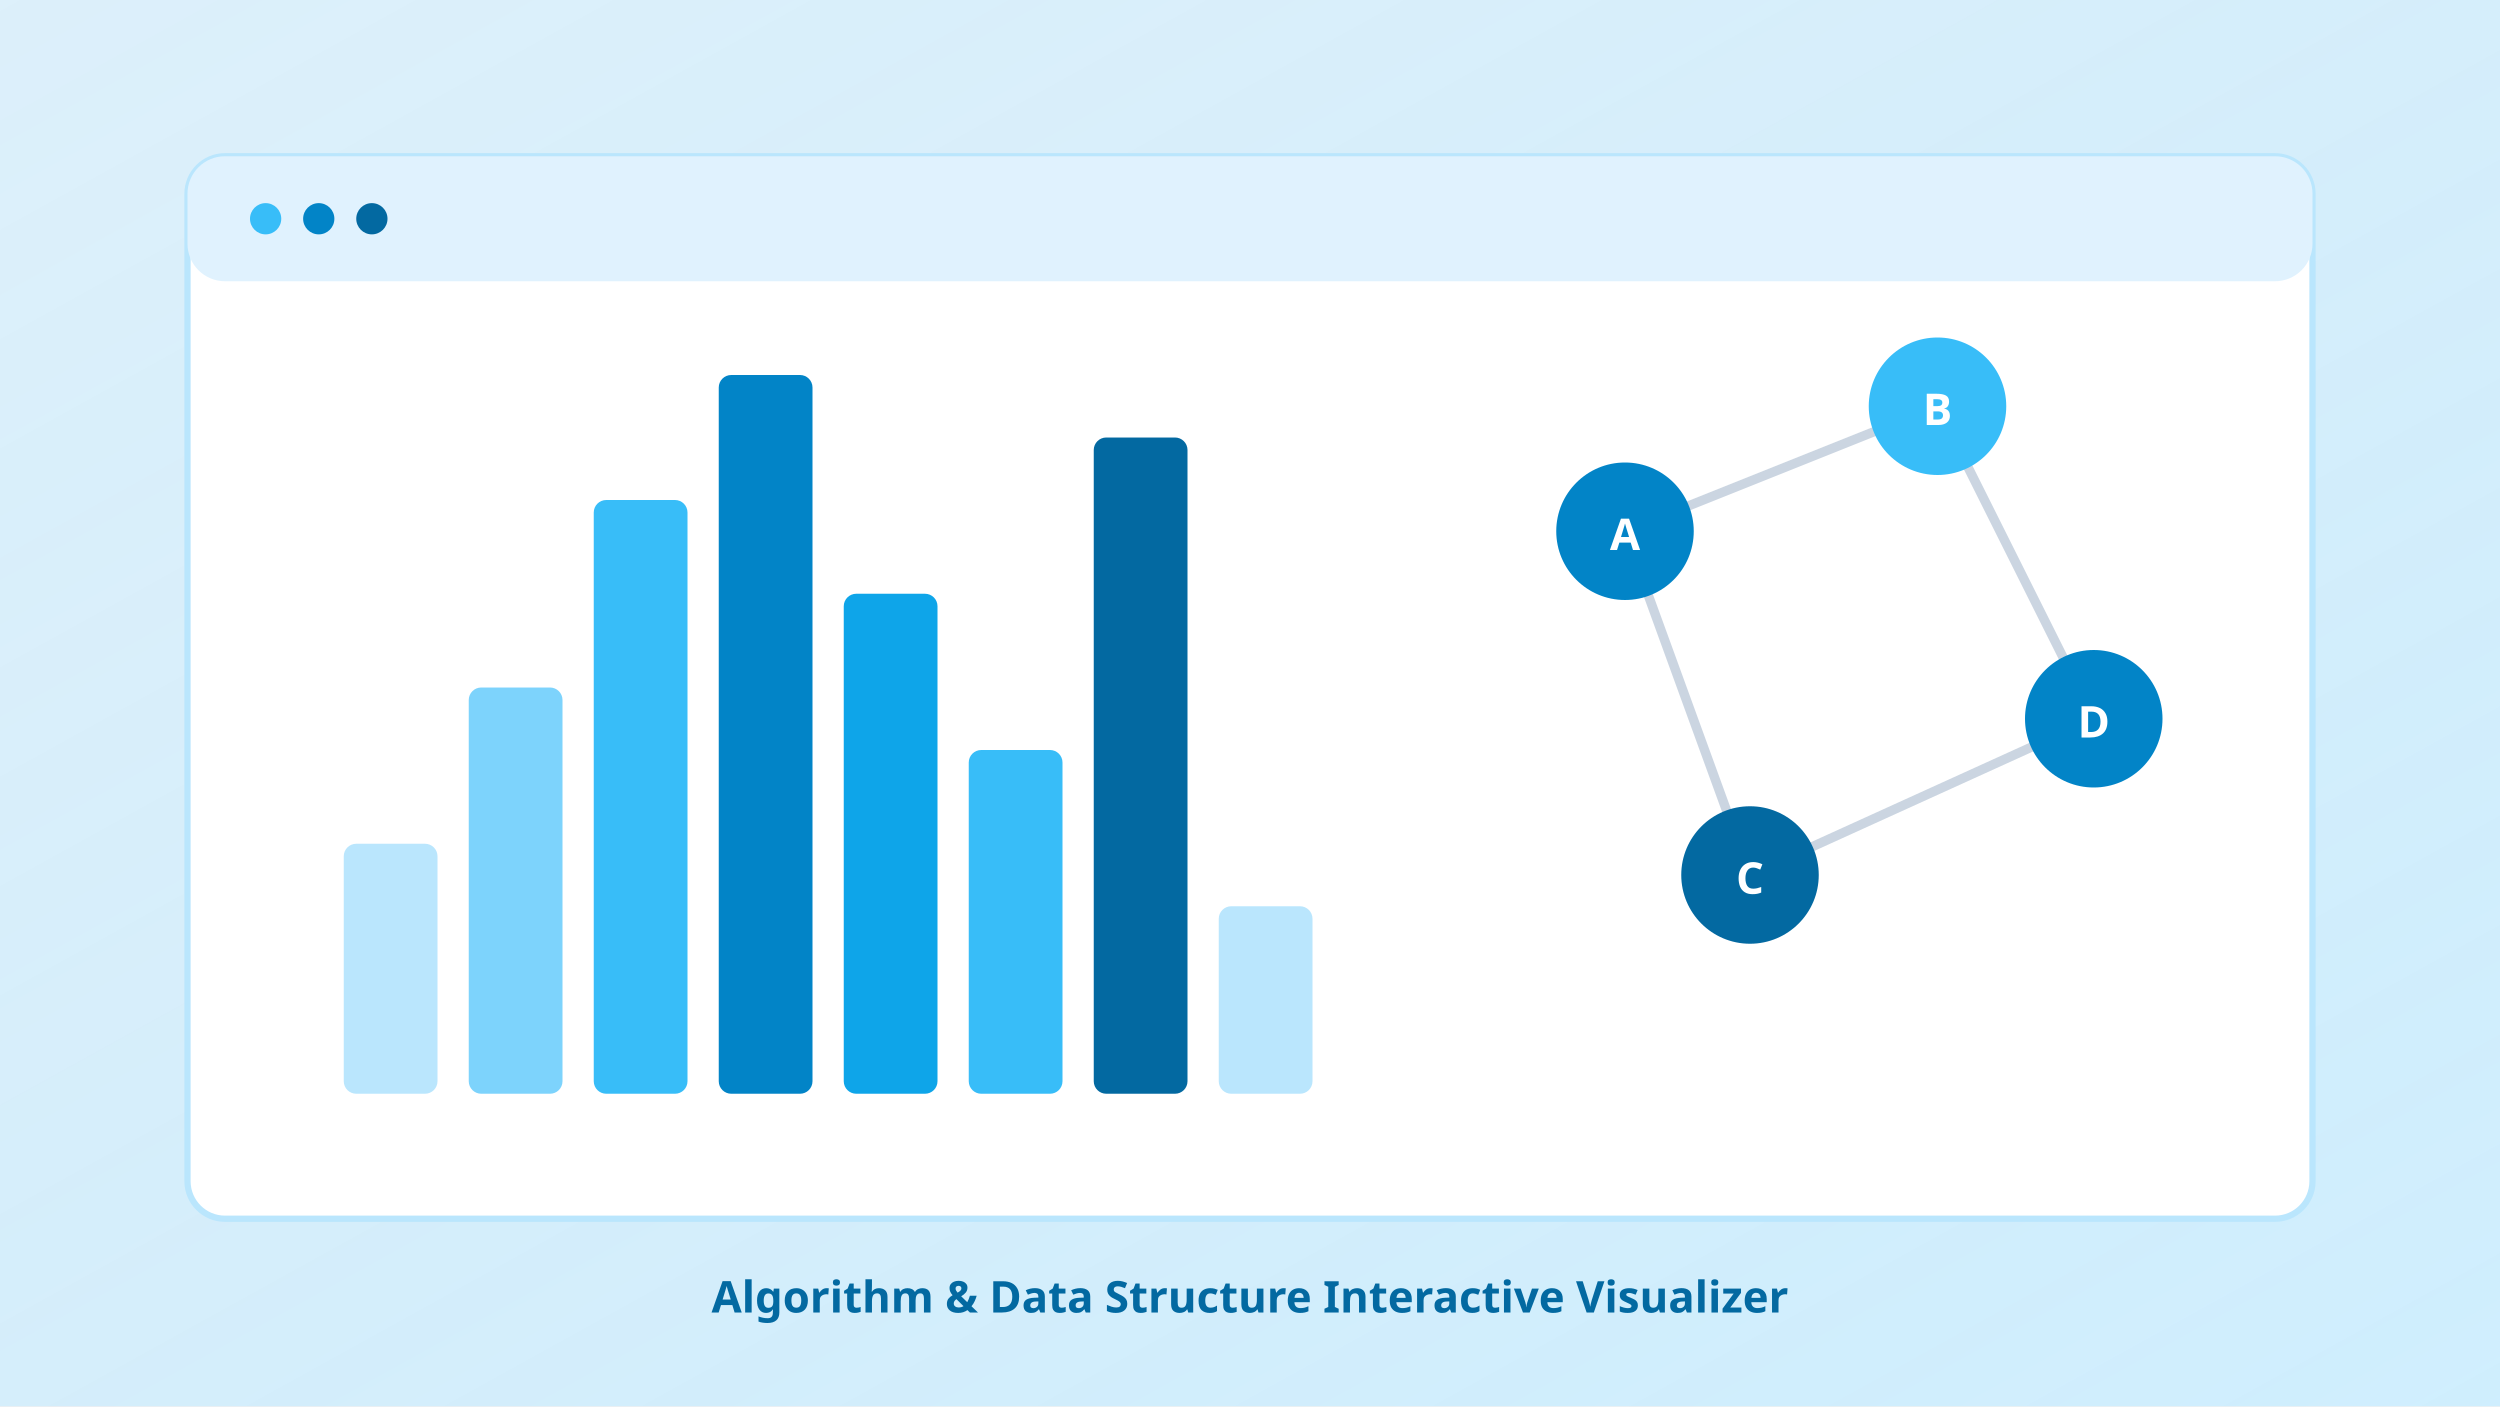
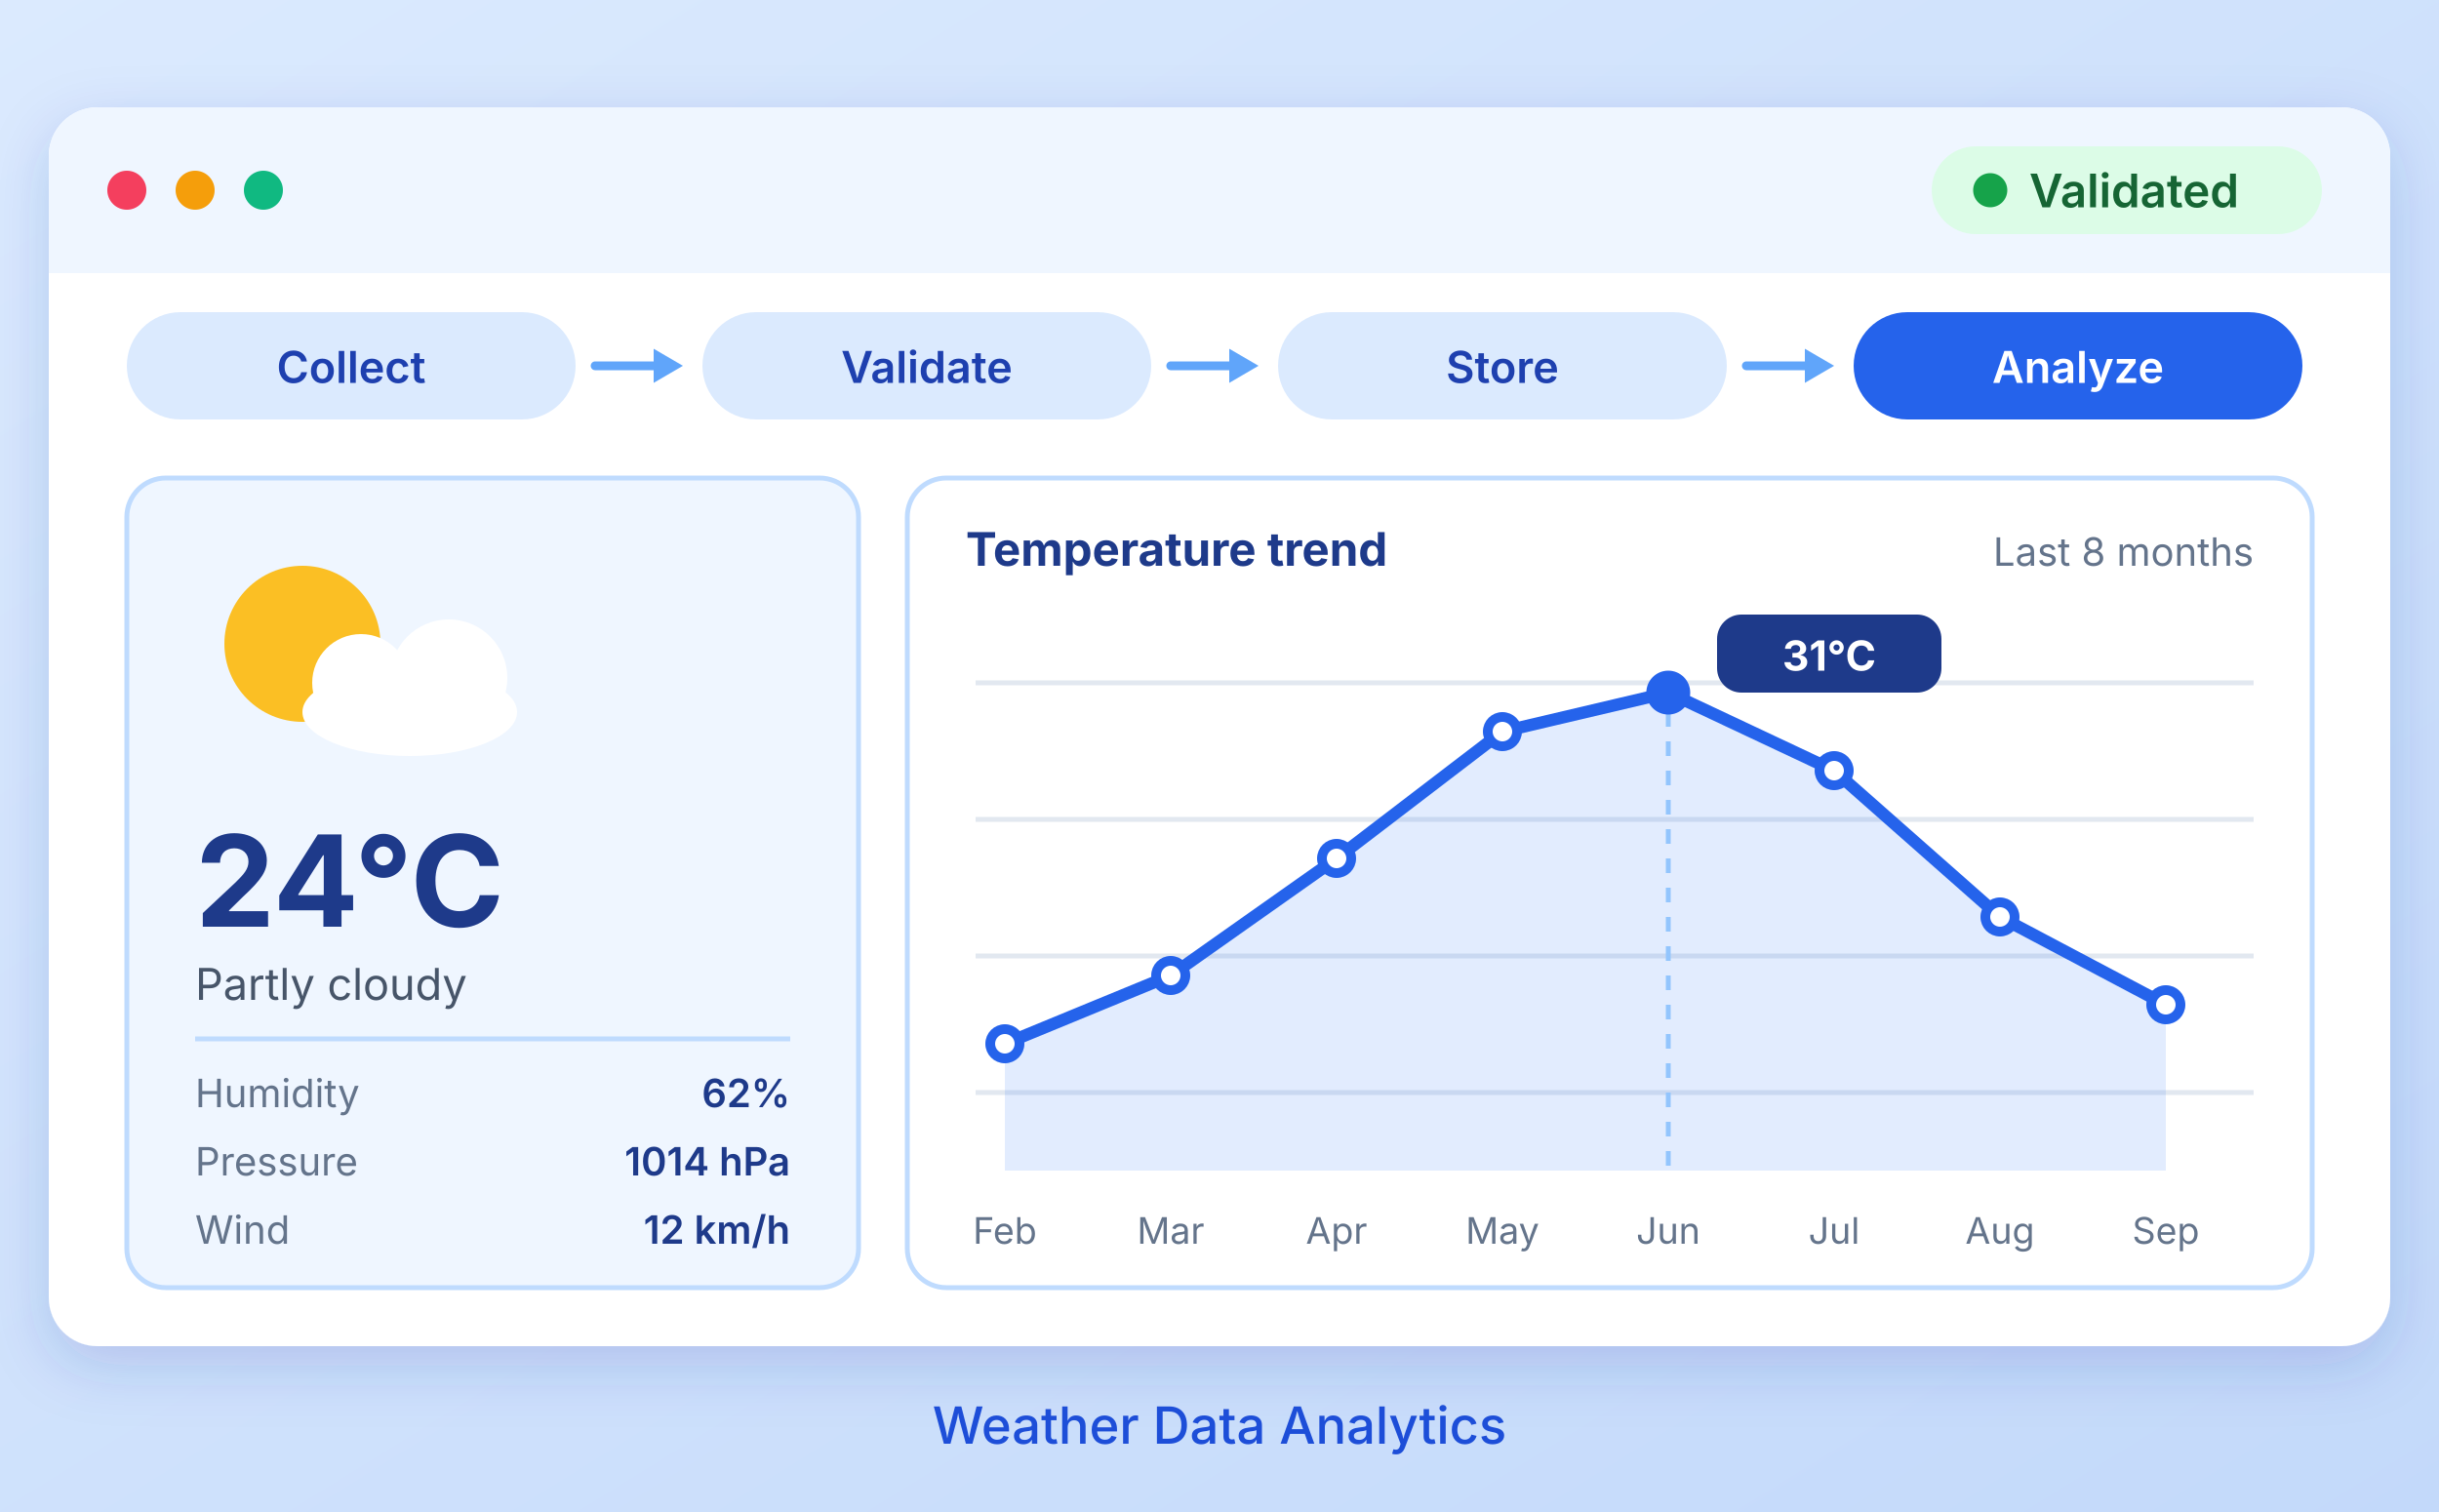
- <svg xmlns="http://www.w3.org/2000/svg" viewBox="0 0 800 450" width="100%" height="100%">
+ <svg xmlns="http://www.w3.org/2000/svg" viewBox="0 0 500 310" font-family="Inter, Segoe UI, Arial, sans-serif">
  <defs>
-     <linearGradient id="bg5" x1="0%" y1="0%" x2="100%" y2="100%">
-       <stop offset="0%" stop-color="#0284c7" stop-opacity="0.08" />
-       <stop offset="100%" stop-color="#38bdf8" stop-opacity="0.18" />
+     <linearGradient id="bg" x1="0" y1="0" x2="1" y2="1">
+       <stop offset="0" stop-color="#DBEAFE" />
+       <stop offset="1" stop-color="#C3D9FA" />
    </linearGradient>
+     <filter id="sh" x="-5%" y="-5%" width="110%" height="115%">
+       <feDropShadow dx="0" dy="4" stdDeviation="6" flood-color="#1E40AF" flood-opacity="0.18" />
+     </filter>
  </defs>
-   <rect width="800" height="450" fill="#f0f9ff" />
-   <rect width="800" height="450" fill="url(#bg5)" />
-   <rect x="60" y="50" width="680" height="340" rx="12" fill="#ffffff" stroke="#bae6fd" stroke-width="2" />
-   <rect x="60" y="50" width="680" height="40" rx="12" fill="#e0f2fe" />
-   <circle cx="85" cy="70" r="5" fill="#38bdf8" />
-   <circle cx="102" cy="70" r="5" fill="#0284c7" />
-   <circle cx="119" cy="70" r="5" fill="#0369a1" />
-   <rect x="110" y="270" width="30" height="80" rx="4" fill="#bae6fd" />
-   <rect x="150" y="220" width="30" height="130" rx="4" fill="#7dd3fc" />
-   <rect x="190" y="160" width="30" height="190" rx="4" fill="#38bdf8" />
-   <rect x="230" y="120" width="30" height="230" rx="4" fill="#0284c7" />
-   <rect x="270" y="190" width="30" height="160" rx="4" fill="#0ea5e9" />
-   <rect x="310" y="240" width="30" height="110" rx="4" fill="#38bdf8" />
-   <rect x="350" y="140" width="30" height="210" rx="4" fill="#0369a1" />
-   <rect x="390" y="290" width="30" height="60" rx="4" fill="#bae6fd" />
-   <line x1="520" y1="170" x2="620" y2="130" stroke="#cbd5e1" stroke-width="3" />
-   <line x1="520" y1="170" x2="560" y2="280" stroke="#cbd5e1" stroke-width="3" />
-   <line x1="620" y1="130" x2="670" y2="230" stroke="#cbd5e1" stroke-width="3" />
-   <line x1="560" y1="280" x2="670" y2="230" stroke="#cbd5e1" stroke-width="3" />
-   <circle cx="520" cy="170" r="22" fill="#0284c7" />
-   <text x="520" y="176" font-family="sans-serif" font-size="14" font-weight="bold" fill="#ffffff" text-anchor="middle">A</text>
-   <circle cx="620" cy="130" r="22" fill="#38bdf8" />
-   <text x="620" y="136" font-family="sans-serif" font-size="14" font-weight="bold" fill="#ffffff" text-anchor="middle">B</text>
-   <circle cx="560" cy="280" r="22" fill="#0369a1" />
-   <text x="560" y="286" font-family="sans-serif" font-size="14" font-weight="bold" fill="#ffffff" text-anchor="middle">C</text>
-   <circle cx="670" cy="230" r="22" fill="#0284c7" />
-   <text x="670" y="236" font-family="sans-serif" font-size="14" font-weight="bold" fill="#ffffff" text-anchor="middle">D</text>
-   <text x="400" y="420" font-family="system-ui, sans-serif" font-size="14" font-weight="600" fill="#0369a1" text-anchor="middle">Algorithm &amp; Data Structure Interactive Visualizer</text>
+   <rect width="500" height="310" fill="url(#bg)" />
+   <rect x="10" y="22" width="480" height="254" rx="10" fill="#fff" filter="url(#sh)" />
+   <path d="M10 32a10 10 0 0 1 10-10h460a10 10 0 0 1 10 10v24H10z" fill="#EFF6FF" />
+   <circle cx="26" cy="39" r="4" fill="#F43F5E" />
+   <circle cx="40" cy="39" r="4" fill="#F59E0B" />
+   <circle cx="54" cy="39" r="4" fill="#10B981" />
+   <rect x="396" y="30" width="80" height="18" rx="9" fill="#DCFCE7" />
+   <circle cx="408" cy="39" r="3.5" fill="#16A34A" />
+   <text x="416" y="42.5" font-size="9.5" font-weight="600" fill="#166534">Validated</text>
+   <rect x="26" y="64" width="92" height="22" rx="11" fill="#DBEAFE" />
+   <text x="72" y="78.5" font-size="9" font-weight="600" fill="#1E40AF" text-anchor="middle">Collect</text>
+   <rect x="144" y="64" width="92" height="22" rx="11" fill="#DBEAFE" />
+   <text x="190" y="78.5" font-size="9" font-weight="600" fill="#1E40AF" text-anchor="middle">Validate</text>
+   <rect x="262" y="64" width="92" height="22" rx="11" fill="#DBEAFE" />
+   <text x="308" y="78.5" font-size="9" font-weight="600" fill="#1E40AF" text-anchor="middle">Store</text>
+   <rect x="380" y="64" width="92" height="22" rx="11" fill="#2563EB" />
+   <text x="426" y="78.5" font-size="9" font-weight="600" fill="#fff" text-anchor="middle">Analyze</text>
+   <g stroke="#60A5FA" stroke-width="1.8" stroke-linecap="round">
+     <line x1="122" y1="75" x2="136" y2="75" />
+     <line x1="240" y1="75" x2="254" y2="75" />
+     <line x1="358" y1="75" x2="372" y2="75" />
+   </g>
+   <g fill="#60A5FA">
+     <polygon points="140,75 134,71.5 134,78.5" />
+     <polygon points="258,75 252,71.5 252,78.5" />
+     <polygon points="376,75 370,71.5 370,78.5" />
+   </g>
+   <rect x="26" y="98" width="150" height="166" rx="8" fill="#EFF6FF" stroke="#BFDBFE" />
+   <circle cx="62" cy="132" r="16" fill="#FBBF24" />
+   <circle cx="74" cy="140" r="10" fill="#fff" />
+   <circle cx="92" cy="139" r="12" fill="#fff" />
+   <ellipse cx="84" cy="146" rx="22" ry="9" fill="#fff" />
+   <text x="40" y="190" font-size="26" font-weight="700" fill="#1E3A8A">24°C</text>
+   <text x="40" y="205" font-size="9" fill="#475569">Partly cloudy</text>
+   <line x1="40" y1="213" x2="162" y2="213" stroke="#BFDBFE" />
+   <text x="40" y="227" font-size="8" fill="#64748B">Humidity</text>
+   <text x="162" y="227" font-size="8" font-weight="600" fill="#1E3A8A" text-anchor="end">62%</text>
+   <text x="40" y="241" font-size="8" fill="#64748B">Pressure</text>
+   <text x="162" y="241" font-size="8" font-weight="600" fill="#1E3A8A" text-anchor="end">1014 hPa</text>
+   <text x="40" y="255" font-size="8" fill="#64748B">Wind</text>
+   <text x="162" y="255" font-size="8" font-weight="600" fill="#1E3A8A" text-anchor="end">12 km/h</text>
+   <rect x="186" y="98" width="288" height="166" rx="8" fill="#fff" stroke="#BFDBFE" />
+   <text x="198" y="116" font-size="9.5" font-weight="700" fill="#1E3A8A">Temperature trend</text>
+   <text x="462" y="116" font-size="8" fill="#64748B" text-anchor="end">Last 8 months</text>
+   <g stroke="#E2E8F0">
+     <line x1="200" y1="140" x2="462" y2="140" />
+     <line x1="200" y1="168" x2="462" y2="168" />
+     <line x1="200" y1="196" x2="462" y2="196" />
+     <line x1="200" y1="224" x2="462" y2="224" />
+   </g>
+   <polygon points="206,214 240,200 274,176 308,150 342,142 376,158 410,188 444,206 444,240 206,240" fill="#3B82F6" opacity="0.15" />
+   <line x1="342" y1="146" x2="342" y2="240" stroke="#93C5FD" stroke-dasharray="3 3" />
+   <polyline points="206,214 240,200 274,176 308,150 342,142 376,158 410,188 444,206" fill="none" stroke="#2563EB" stroke-width="2.5" stroke-linejoin="round" stroke-linecap="round" />
+   <g fill="#fff" stroke="#2563EB" stroke-width="2">
+     <circle cx="206" cy="214" r="3" />
+     <circle cx="240" cy="200" r="3" />
+     <circle cx="274" cy="176" r="3" />
+     <circle cx="308" cy="150" r="3" />
+     <circle cx="376" cy="158" r="3" />
+     <circle cx="410" cy="188" r="3" />
+     <circle cx="444" cy="206" r="3" />
+   </g>
+   <circle cx="342" cy="142" r="4.5" fill="#2563EB" />
+   <rect x="352" y="126" width="46" height="16" rx="5" fill="#1E3A8A" />
+   <text x="375" y="137.5" font-size="8.5" font-weight="700" fill="#fff" text-anchor="middle">31°C</text>
+   <g font-size="7.5" fill="#64748B" text-anchor="middle">
+     <text x="206" y="255">Feb</text>
+     <text x="240" y="255">Mar</text>
+     <text x="274" y="255">Apr</text>
+     <text x="308" y="255">May</text>
+     <text x="342" y="255">Jun</text>
+     <text x="376" y="255">Jul</text>
+     <text x="410" y="255">Aug</text>
+     <text x="444" y="255">Sep</text>
+   </g>
+   <text x="250" y="296" font-size="10.5" font-weight="500" fill="#1D4ED8" text-anchor="middle">Weather Data Analytics</text>
</svg>
